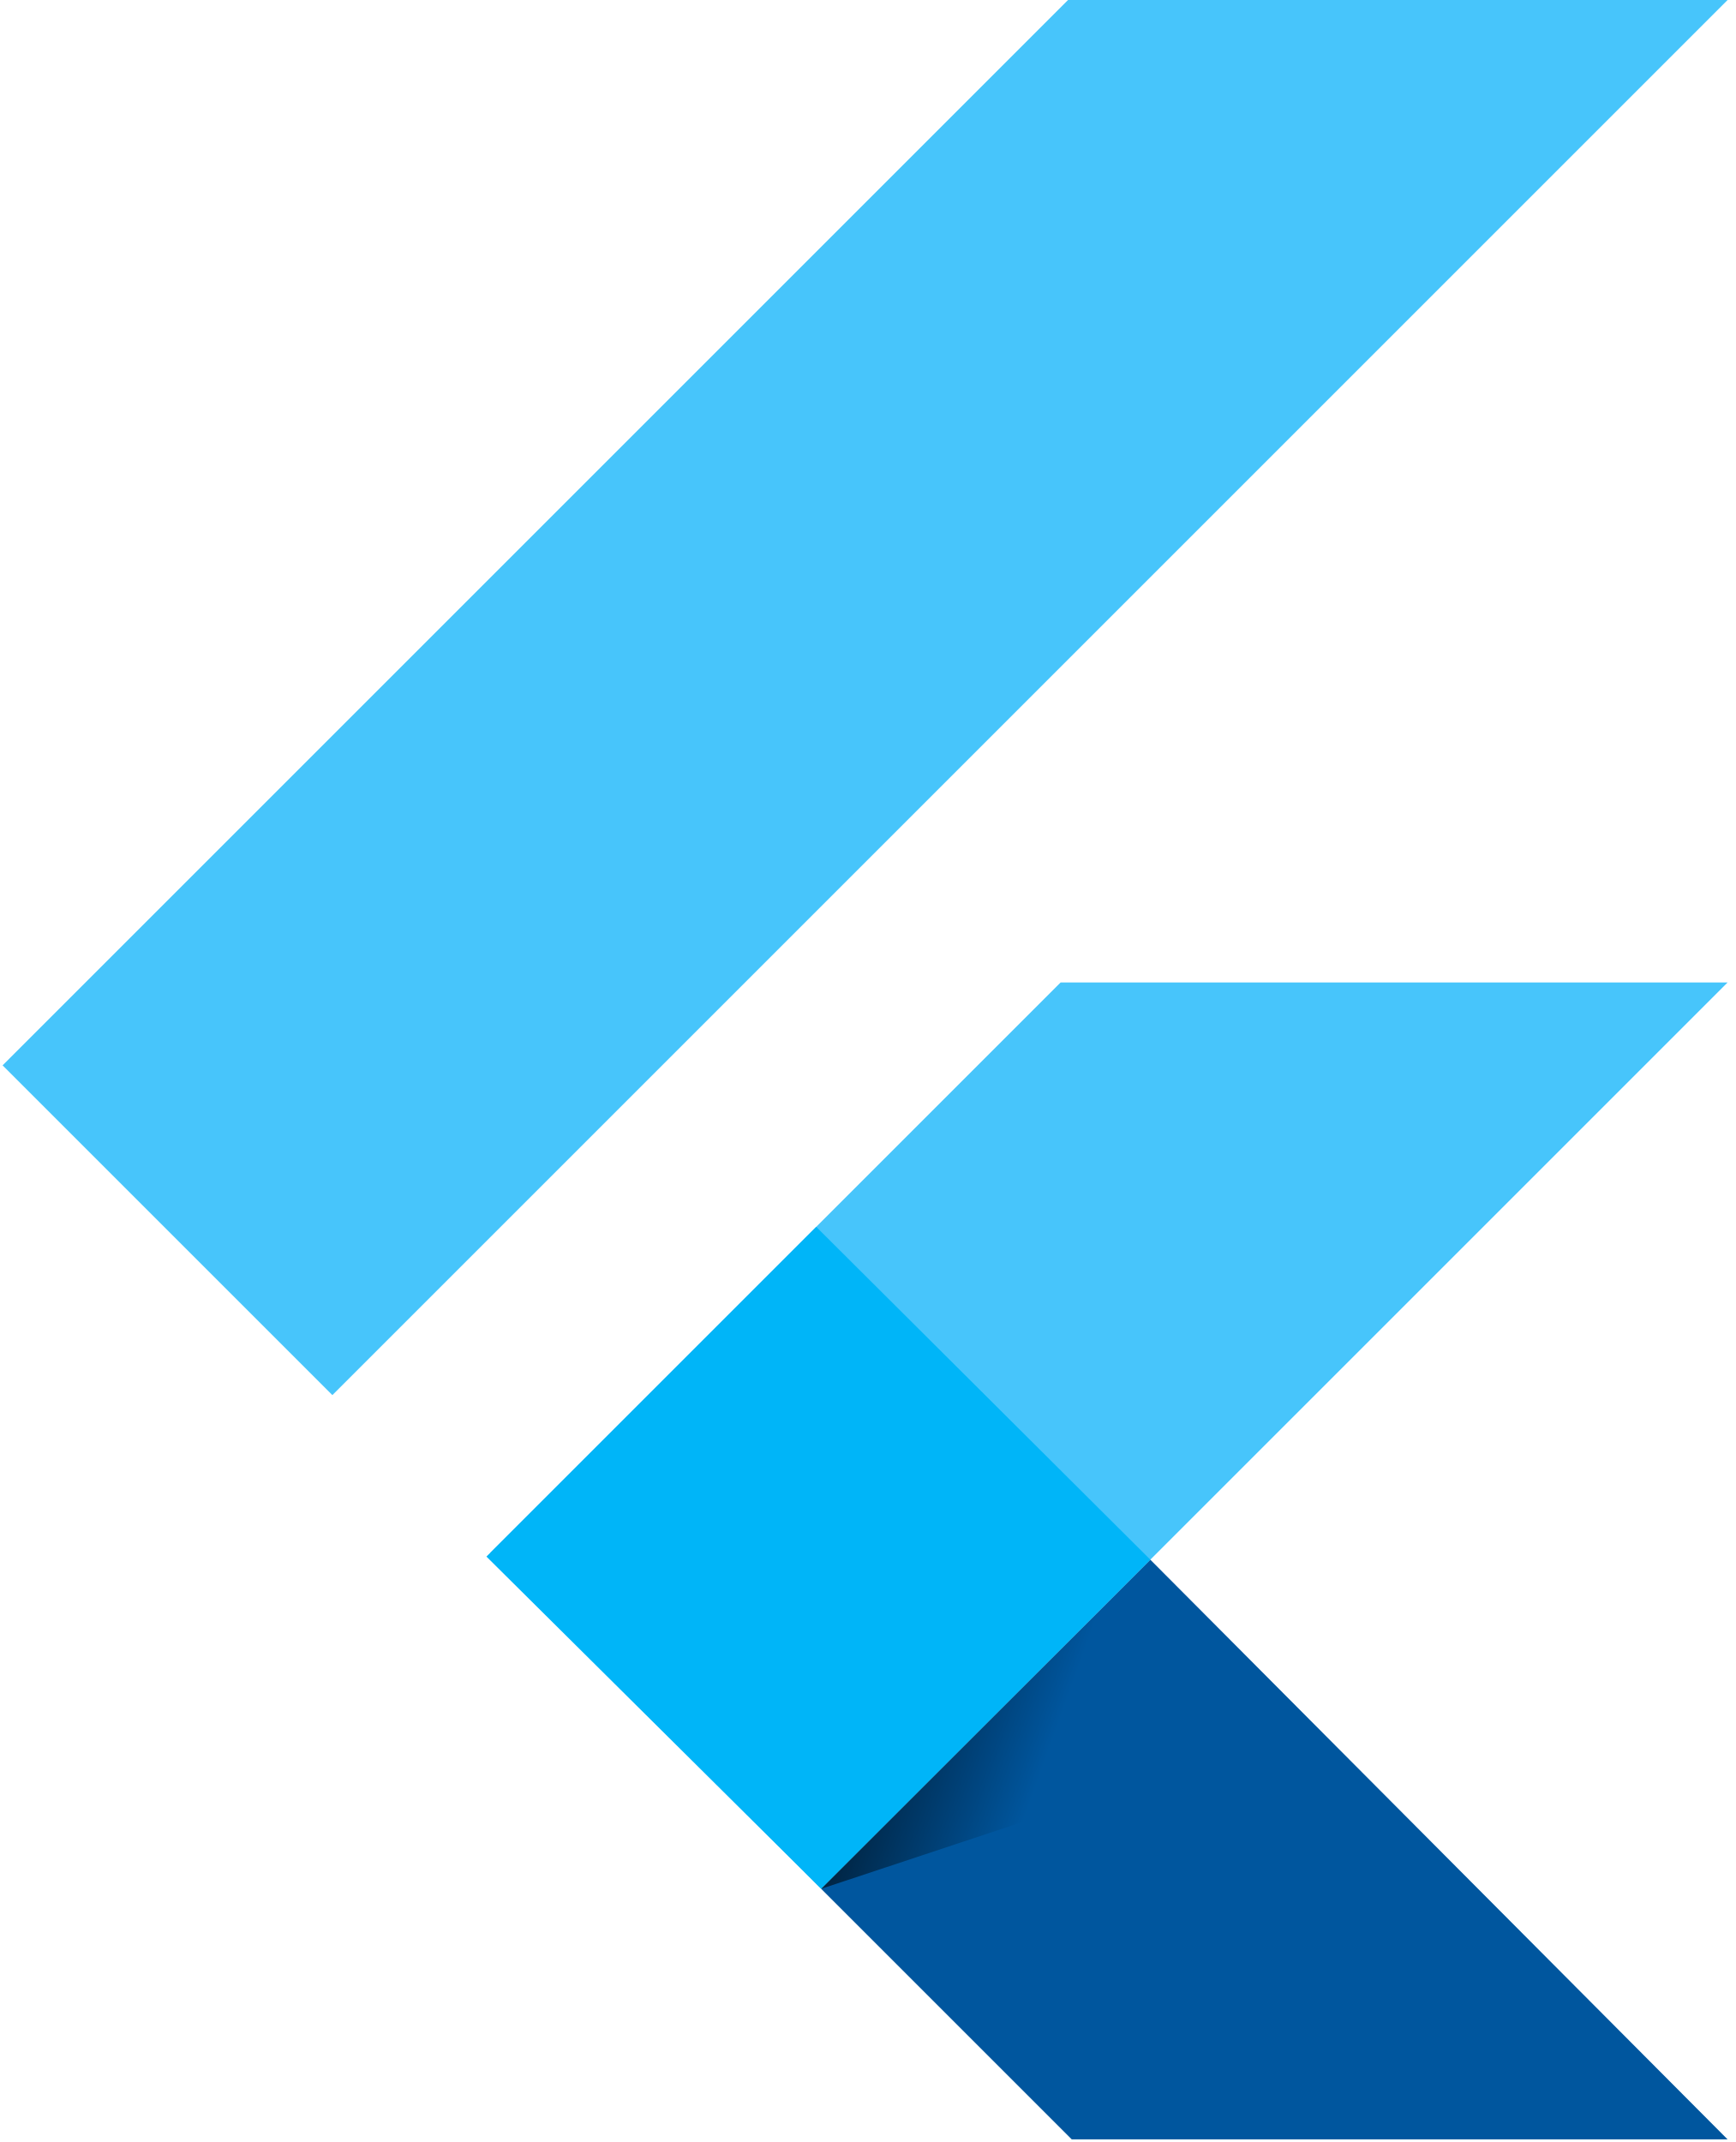
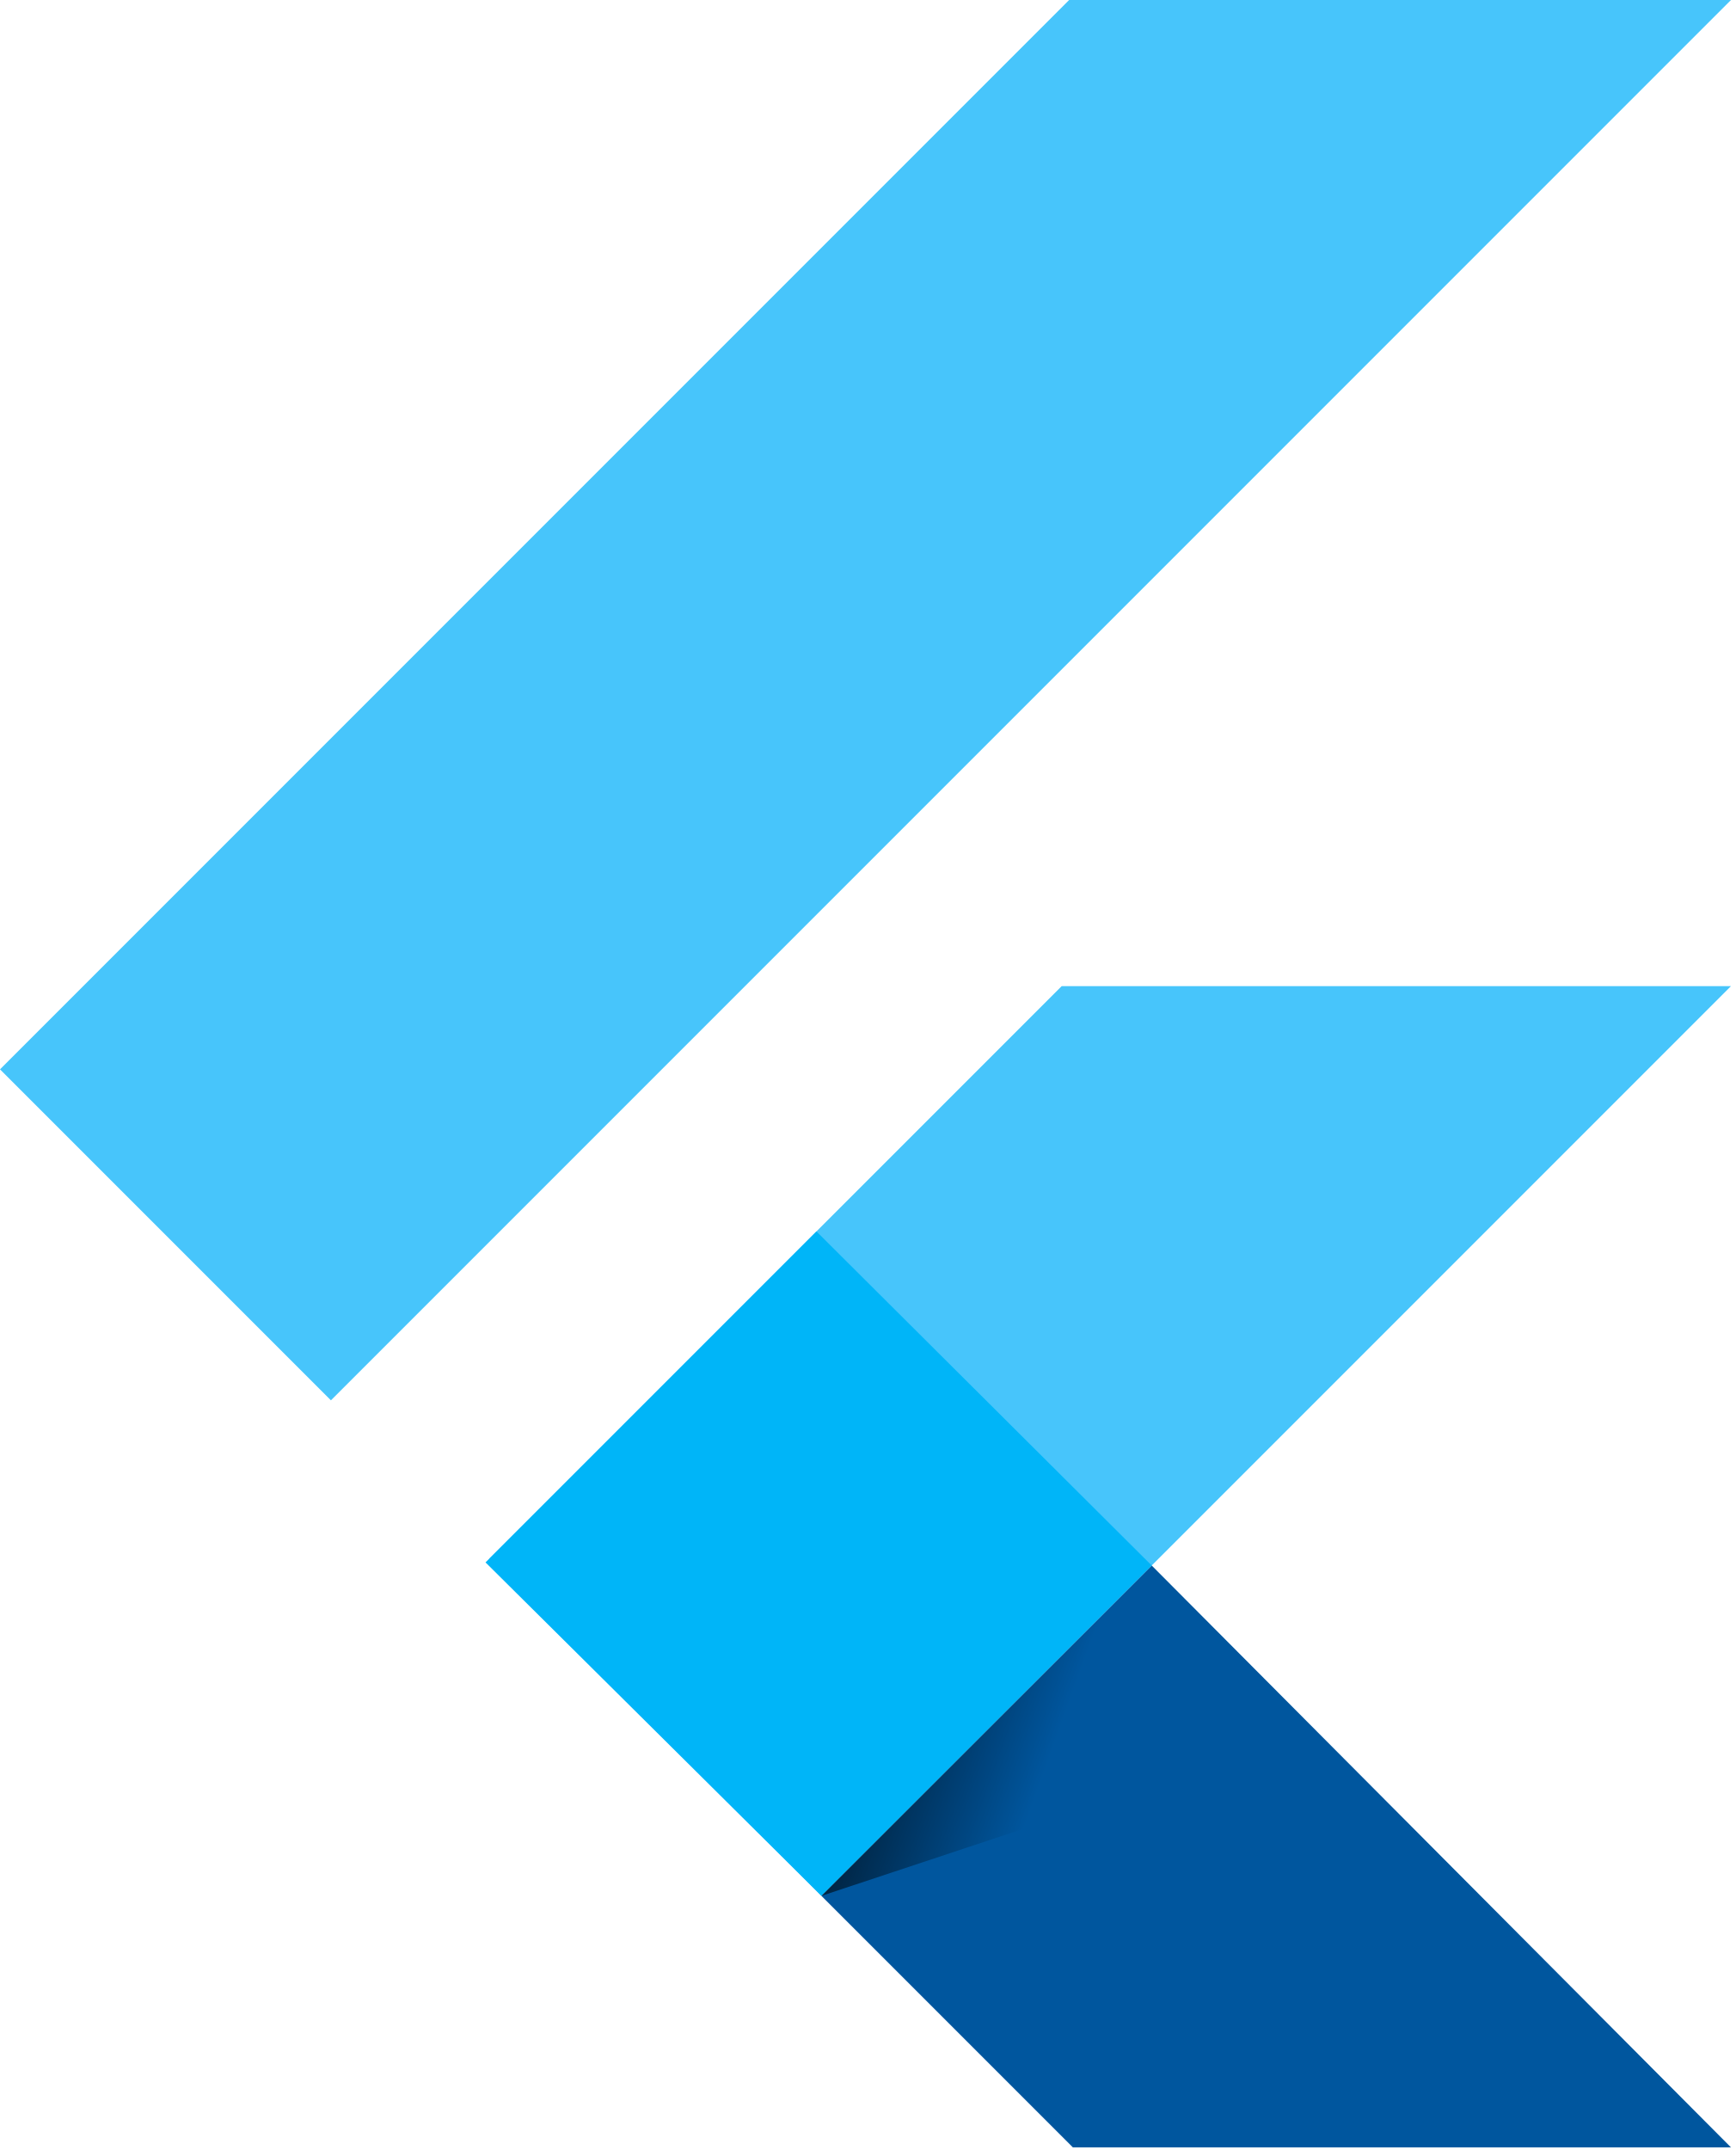
- <svg xmlns="http://www.w3.org/2000/svg" aria-hidden="true" focusable="false" width="0.81em" height="1em" style="-ms-transform: rotate(360deg); -webkit-transform: rotate(360deg); transform: rotate(360deg);" preserveAspectRatio="xMidYMid meet" viewBox="0 0 256 317">
+ <svg xmlns="http://www.w3.org/2000/svg" width="256px" height="317px" viewBox="0 0 256 317" version="1.1" preserveAspectRatio="xMidYMid">
  <defs>
-     <linearGradient x1="3.952%" y1="26.993%" x2="75.897%" y2="52.919%" id="IconifyId-16d079f2fa8-e2f9cc-3">
-       <stop offset="0%" />
-       <stop stop-opacity="0" offset="100%" />
+     <linearGradient x1="3.952%" y1="26.993%" x2="75.897%" y2="52.919%" id="linearGradient-1">
+       <stop stop-color="#000000" offset="0%" />
+       <stop stop-color="#000000" stop-opacity="0" offset="100%" />
    </linearGradient>
  </defs>
-   <path fill="#47C5FB" d="M157.666 0L0 157.667l48.8 48.8L255.268.001z" />
-   <path fill="#47C5FB" d="M156.567 145.397L72.15 229.815l48.984 49.716 48.71-48.71 85.425-85.424z" />
-   <path fill="#00569E" d="M121.133 279.531l37.082 37.082h97.052l-85.425-85.792z" />
-   <path fill="#00B5F8" d="M71.6 230.364l48.801-48.801 49.441 49.258-48.71 48.71z" />
-   <path fill-opacity=".8" fill="url(#IconifyId-16d079f2fa8-e2f9cc-3)" d="M121.133 279.531l40.56-13.459 4.029-31.13z" />
+   <g>
+     <polygon fill="#47C5FB" points="157.666 0.001 0.001 157.666 48.801 206.466 255.268 0.001" />
+     <polygon fill="#47C5FB" points="156.567 145.397 72.149 229.815 121.133 279.531 169.843 230.821 255.268 145.397" />
+     <polygon fill="#00569E" points="121.133 279.531 158.215 316.613 255.267 316.613 169.842 230.821" />
+     <polygon fill="#00B5F8" points="71.6 230.364 120.401 181.563 169.842 230.821 121.133 279.531" />
+     <polygon fill-opacity="0.8" fill="url(#linearGradient-1)" points="121.133 279.531 161.693 266.072 165.722 234.941" />
+   </g>
</svg>
